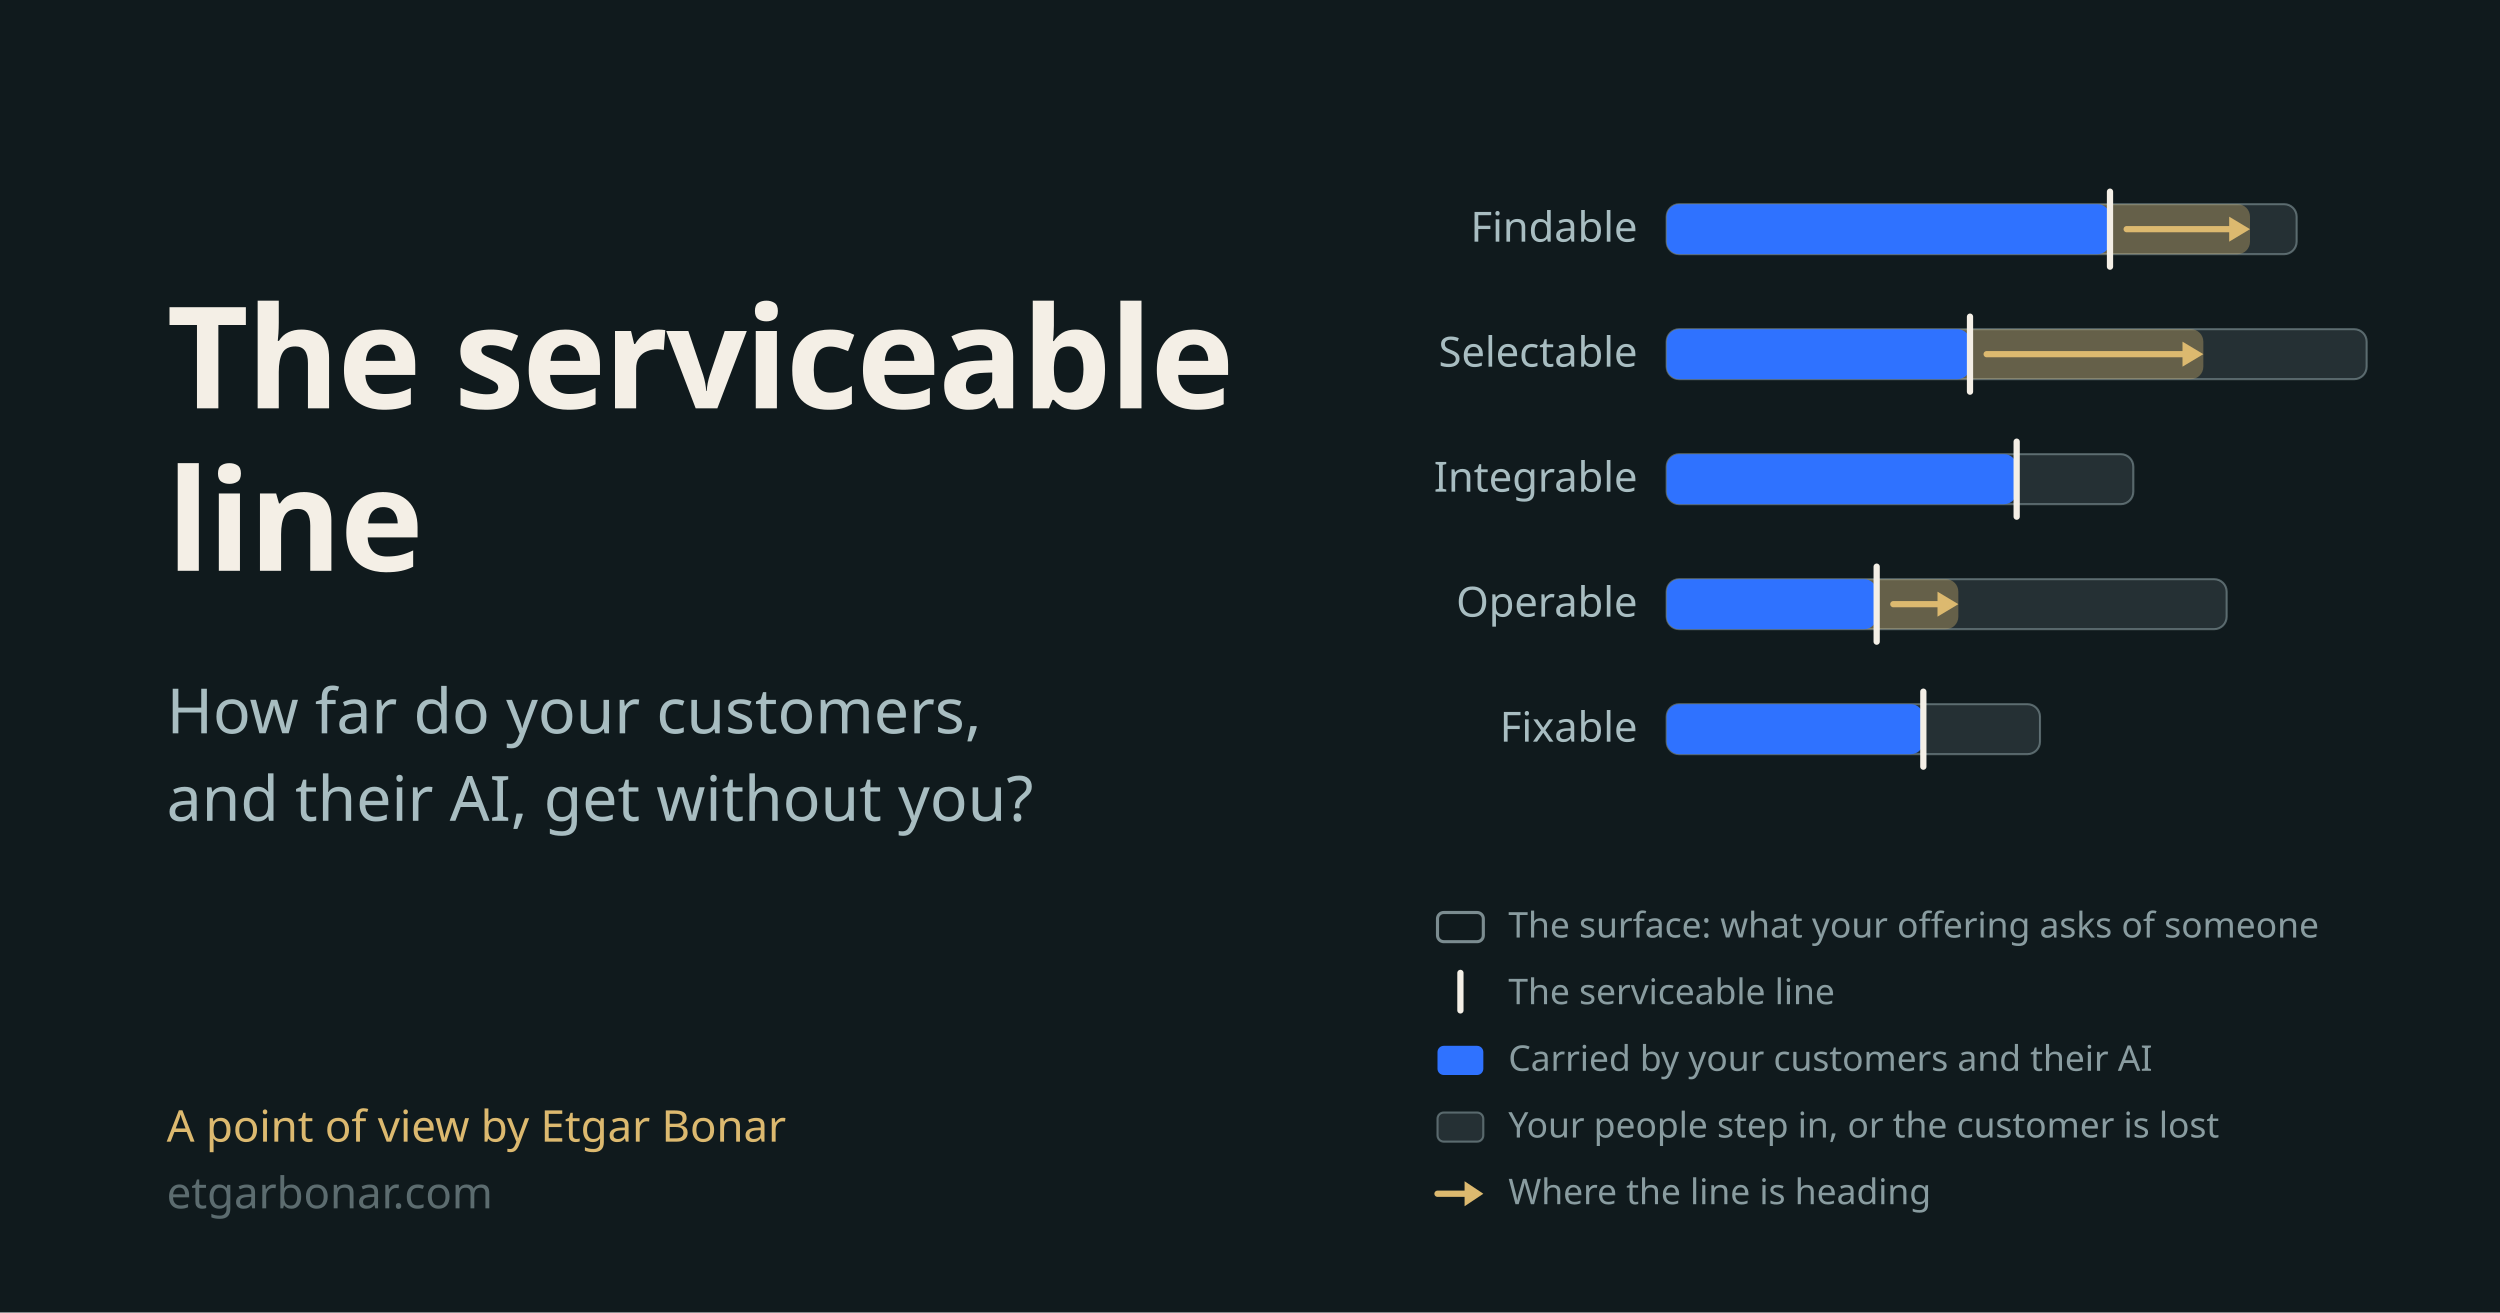
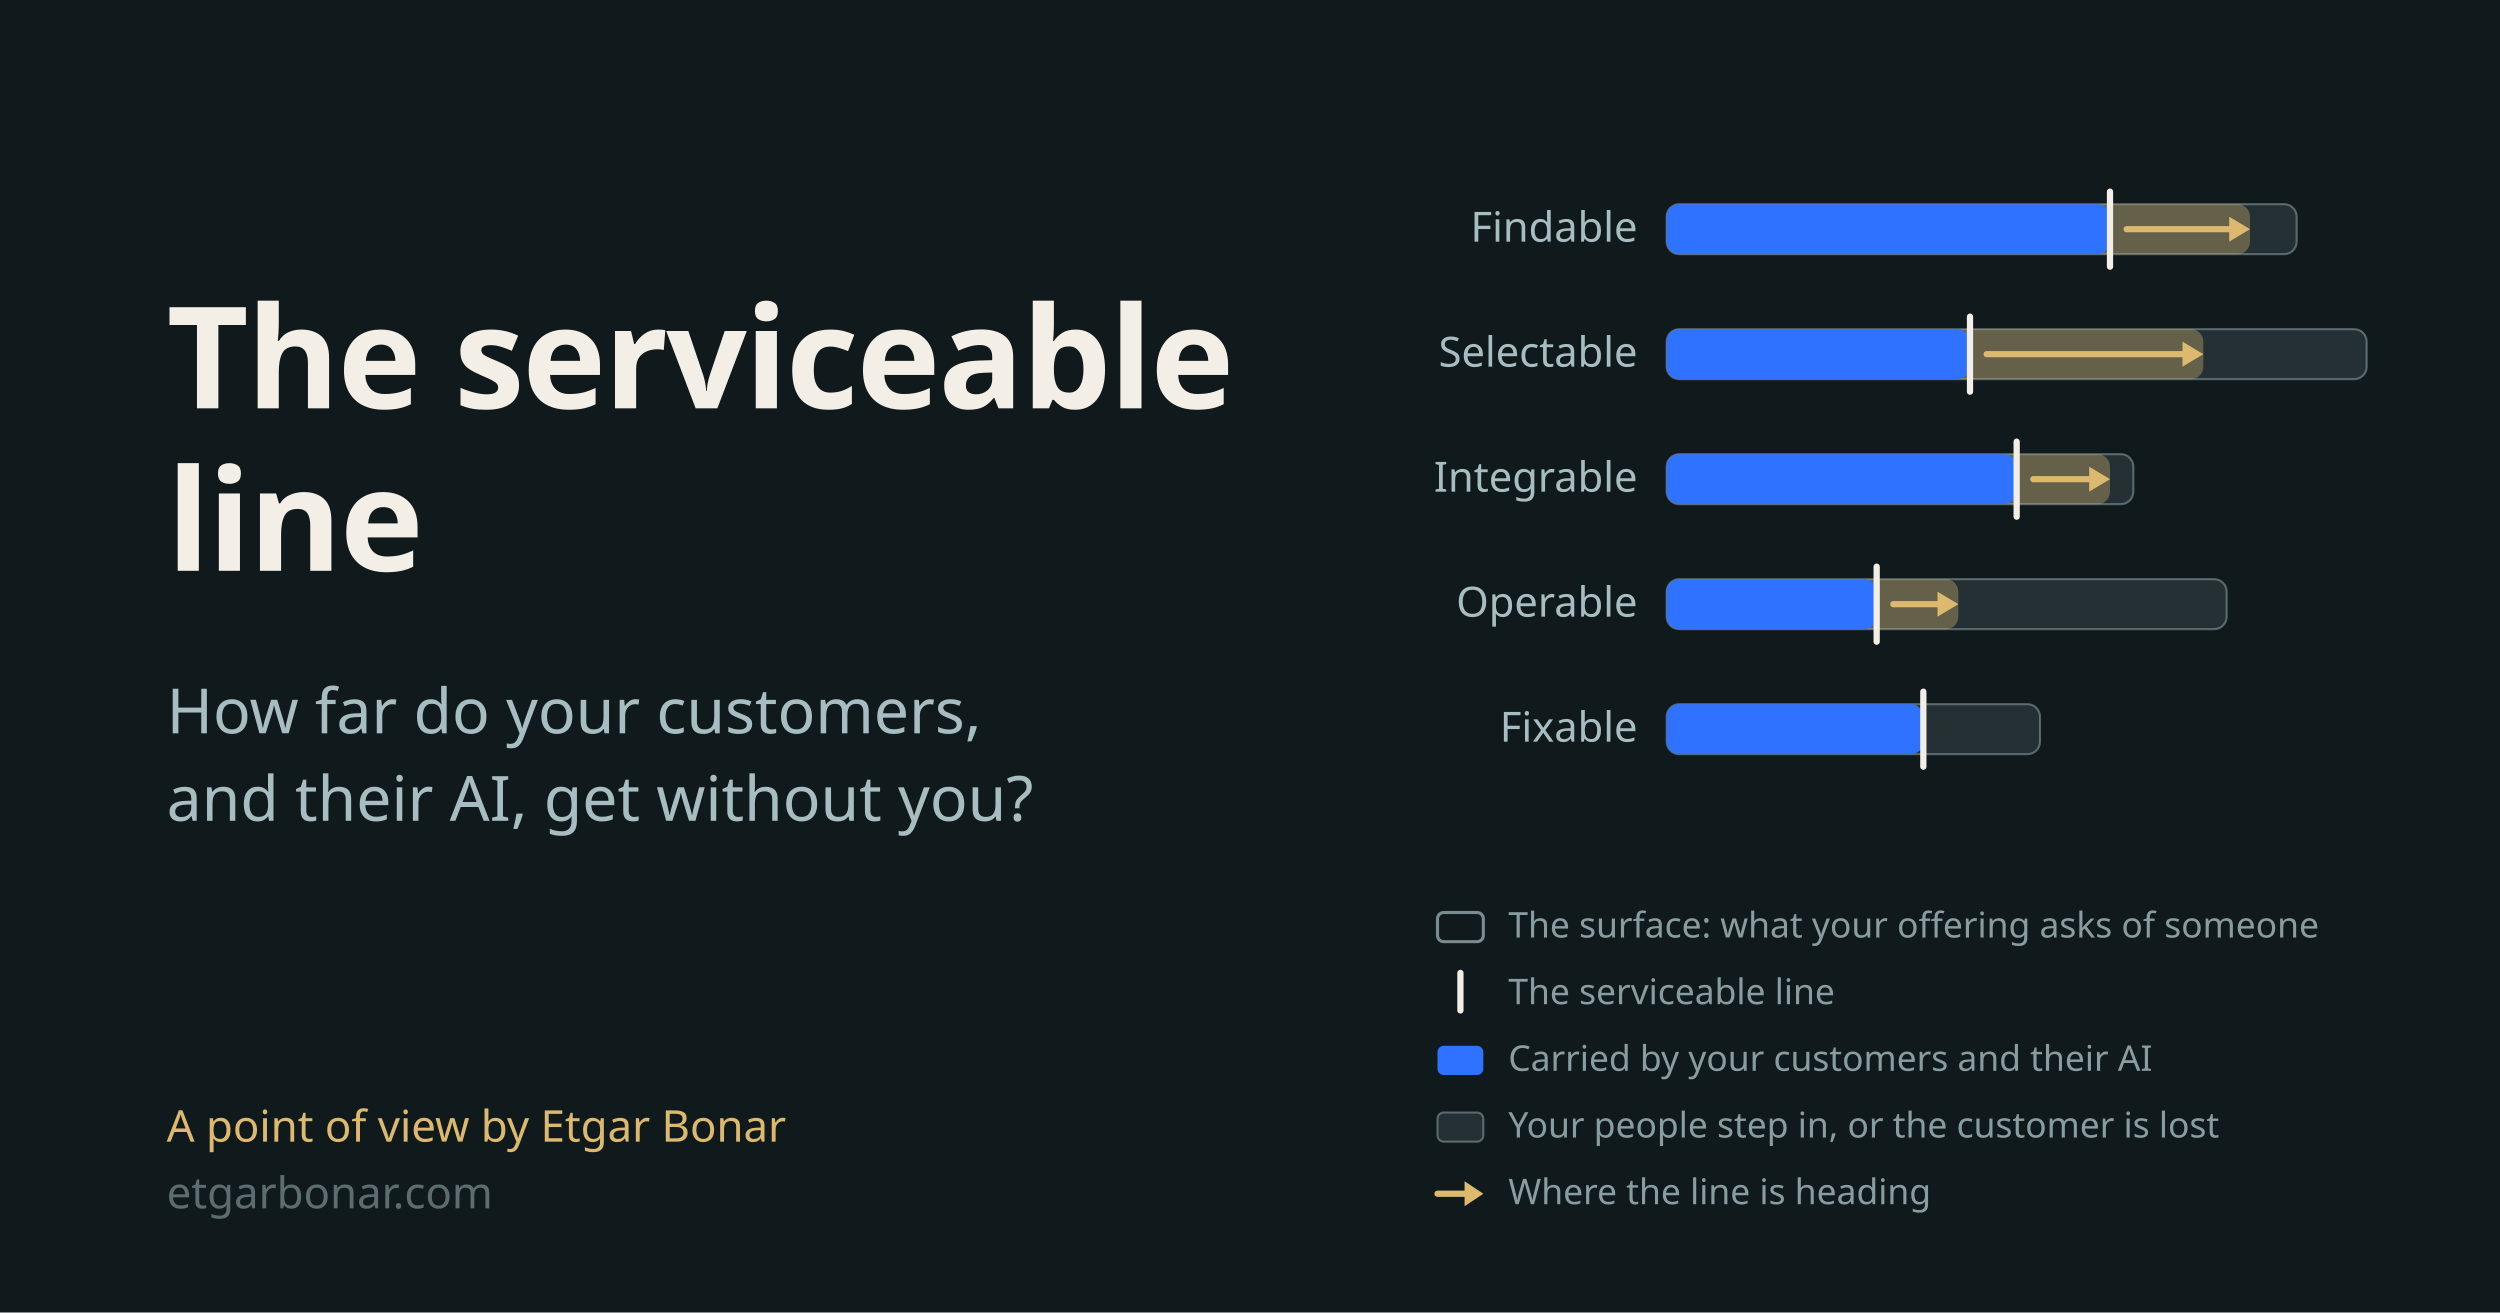
<svg xmlns="http://www.w3.org/2000/svg" width="1200" height="630" viewBox="0 0 1200 630" role="img" aria-labelledby="cardtitle carddesc">
  <rect width="1200" height="630" fill="#101a1d" />
  <text x="786" y="116" text-anchor="end" font-family="Noto Sans, Liberation Sans, Arial, Helvetica, sans-serif" font-size="20" fill="#a8bdc1">Findable</text>
  <rect x="800" y="98.0" width="302.4" height="24" rx="6.0" fill="#a8bdc1" fill-opacity=".14" stroke="#a8bdc1" stroke-opacity=".45" />
  <rect x="800" y="98.0" width="280.0" height="24" rx="6.0" fill="#dcb96f" fill-opacity=".35" />
  <rect x="800" y="98.0" width="212.8" height="24" rx="6.0" fill="#2f72ff" />
  <line x1="1012.8" y1="92.0" x2="1012.8" y2="128.0" stroke="#f4efe6" stroke-width="3" stroke-linecap="round" />
  <line x1="1020.8" y1="110" x2="1070.0" y2="110" stroke="#dcb96f" stroke-width="3" stroke-linecap="round" />
  <polygon points="1080.0,110 1070.0,104 1070.0,116" fill="#dcb96f" />
  <text x="786" y="176" text-anchor="end" font-family="Noto Sans, Liberation Sans, Arial, Helvetica, sans-serif" font-size="20" fill="#a8bdc1">Selectable</text>
  <rect x="800" y="158.0" width="336.0" height="24" rx="6.0" fill="#a8bdc1" fill-opacity=".14" stroke="#a8bdc1" stroke-opacity=".45" />
  <rect x="800" y="158.0" width="257.6" height="24" rx="6.0" fill="#dcb96f" fill-opacity=".35" />
  <rect x="800" y="158.0" width="145.6" height="24" rx="6.0" fill="#2f72ff" />
  <line x1="945.6" y1="152.0" x2="945.6" y2="188.0" stroke="#f4efe6" stroke-width="3" stroke-linecap="round" />
  <line x1="953.6" y1="170" x2="1047.6" y2="170" stroke="#dcb96f" stroke-width="3" stroke-linecap="round" />
  <polygon points="1057.6,170 1047.6,164 1047.6,176" fill="#dcb96f" />
  <text x="786" y="236" text-anchor="end" font-family="Noto Sans, Liberation Sans, Arial, Helvetica, sans-serif" font-size="20" fill="#a8bdc1">Integrable</text>
  <rect x="800" y="218.0" width="224.0" height="24" rx="6.0" fill="#a8bdc1" fill-opacity=".14" stroke="#a8bdc1" stroke-opacity=".45" />
+   <rect x="800" y="218.0" width="212.8" height="24" rx="6.0" fill="#dcb96f" fill-opacity=".35" />
  <rect x="800" y="218.0" width="168.0" height="24" rx="6.0" fill="#2f72ff" />
  <line x1="968.0" y1="212.0" x2="968.0" y2="248.0" stroke="#f4efe6" stroke-width="3" stroke-linecap="round" />
+   <line x1="976.0" y1="230" x2="1002.8" y2="230" stroke="#dcb96f" stroke-width="3" stroke-linecap="round" />
+   <polygon points="1012.8,230 1002.8,224 1002.8,236" fill="#dcb96f" />
  <text x="786" y="296" text-anchor="end" font-family="Noto Sans, Liberation Sans, Arial, Helvetica, sans-serif" font-size="20" fill="#a8bdc1">Operable</text>
  <rect x="800" y="278.0" width="268.8" height="24" rx="6.0" fill="#a8bdc1" fill-opacity=".14" stroke="#a8bdc1" stroke-opacity=".45" />
  <rect x="800" y="278.0" width="140.0" height="24" rx="6.0" fill="#dcb96f" fill-opacity=".35" />
  <rect x="800" y="278.0" width="100.8" height="24" rx="6.0" fill="#2f72ff" />
  <line x1="900.8" y1="272.0" x2="900.8" y2="308.0" stroke="#f4efe6" stroke-width="3" stroke-linecap="round" />
  <line x1="908.8" y1="290" x2="930.0" y2="290" stroke="#dcb96f" stroke-width="3" stroke-linecap="round" />
  <polygon points="940.0,290 930.0,284 930.0,296" fill="#dcb96f" />
  <text x="786" y="356" text-anchor="end" font-family="Noto Sans, Liberation Sans, Arial, Helvetica, sans-serif" font-size="20" fill="#a8bdc1">Fixable</text>
  <rect x="800" y="338.0" width="179.2" height="24" rx="6.0" fill="#a8bdc1" fill-opacity=".14" stroke="#a8bdc1" stroke-opacity=".45" />
  <rect x="800" y="338.0" width="123.2" height="24" rx="6.0" fill="#2f72ff" />
  <line x1="923.2" y1="332.0" x2="923.2" y2="368.0" stroke="#f4efe6" stroke-width="3" stroke-linecap="round" />
  <rect x="690" y="438" width="22" height="14" rx="3" fill="none" stroke="#a8bdc1" stroke-opacity=".7" stroke-width="1.5" />
  <text x="724" y="450" font-family="Noto Sans, Liberation Sans, Arial, Helvetica, sans-serif" font-size="17" fill="#a8bdc1" opacity=".8">The surface: what your offering asks of someone</text>
  <line x1="701" y1="467" x2="701" y2="485" stroke="#f4efe6" stroke-width="3" stroke-linecap="round" />
  <text x="724" y="482" font-family="Noto Sans, Liberation Sans, Arial, Helvetica, sans-serif" font-size="17" fill="#a8bdc1" opacity=".8">The serviceable line</text>
  <rect x="690" y="502" width="22" height="14" rx="3" fill="#2f72ff" />
  <text x="724" y="514" font-family="Noto Sans, Liberation Sans, Arial, Helvetica, sans-serif" font-size="17" fill="#a8bdc1" opacity=".8">Carried by your customers and their AI</text>
  <rect x="690" y="534" width="22" height="14" rx="3" fill="#a8bdc1" fill-opacity=".14" stroke="#a8bdc1" stroke-opacity=".45" />
  <text x="724" y="546" font-family="Noto Sans, Liberation Sans, Arial, Helvetica, sans-serif" font-size="17" fill="#a8bdc1" opacity=".8">Your people step in, or the customer is lost</text>
  <line x1="690" y1="573" x2="704" y2="573" stroke="#dcb96f" stroke-width="3" stroke-linecap="round" />
  <polygon points="712,573 703,567 703,579" fill="#dcb96f" />
  <text x="724" y="578" font-family="Noto Sans, Liberation Sans, Arial, Helvetica, sans-serif" font-size="17" fill="#a8bdc1" opacity=".8">Where the line is heading</text>
  <text x="80" y="196" font-family="Noto Sans, Liberation Sans, Arial, Helvetica, sans-serif" font-size="68" font-weight="700" letter-spacing="-1" fill="#f4efe6">The serviceable</text>
  <text x="80" y="274" font-family="Noto Sans, Liberation Sans, Arial, Helvetica, sans-serif" font-size="68" font-weight="700" letter-spacing="-1" fill="#f4efe6">line</text>
  <text x="80" y="352" font-family="Noto Sans, Liberation Sans, Arial, Helvetica, sans-serif" font-size="30" fill="#a8bdc1">How far do your customers,</text>
  <text x="80" y="394" font-family="Noto Sans, Liberation Sans, Arial, Helvetica, sans-serif" font-size="30" fill="#a8bdc1">and their AI, get without you?</text>
  <text x="80" y="548" font-family="Noto Sans, Liberation Sans, Arial, Helvetica, sans-serif" font-size="21" fill="#dcb96f">A point of view by Etgar Bonar</text>
  <text x="80" y="580" font-family="Noto Sans, Liberation Sans, Arial, Helvetica, sans-serif" font-size="21" fill="#a8bdc1" opacity=".5">etgarbonar.com</text>
</svg>
